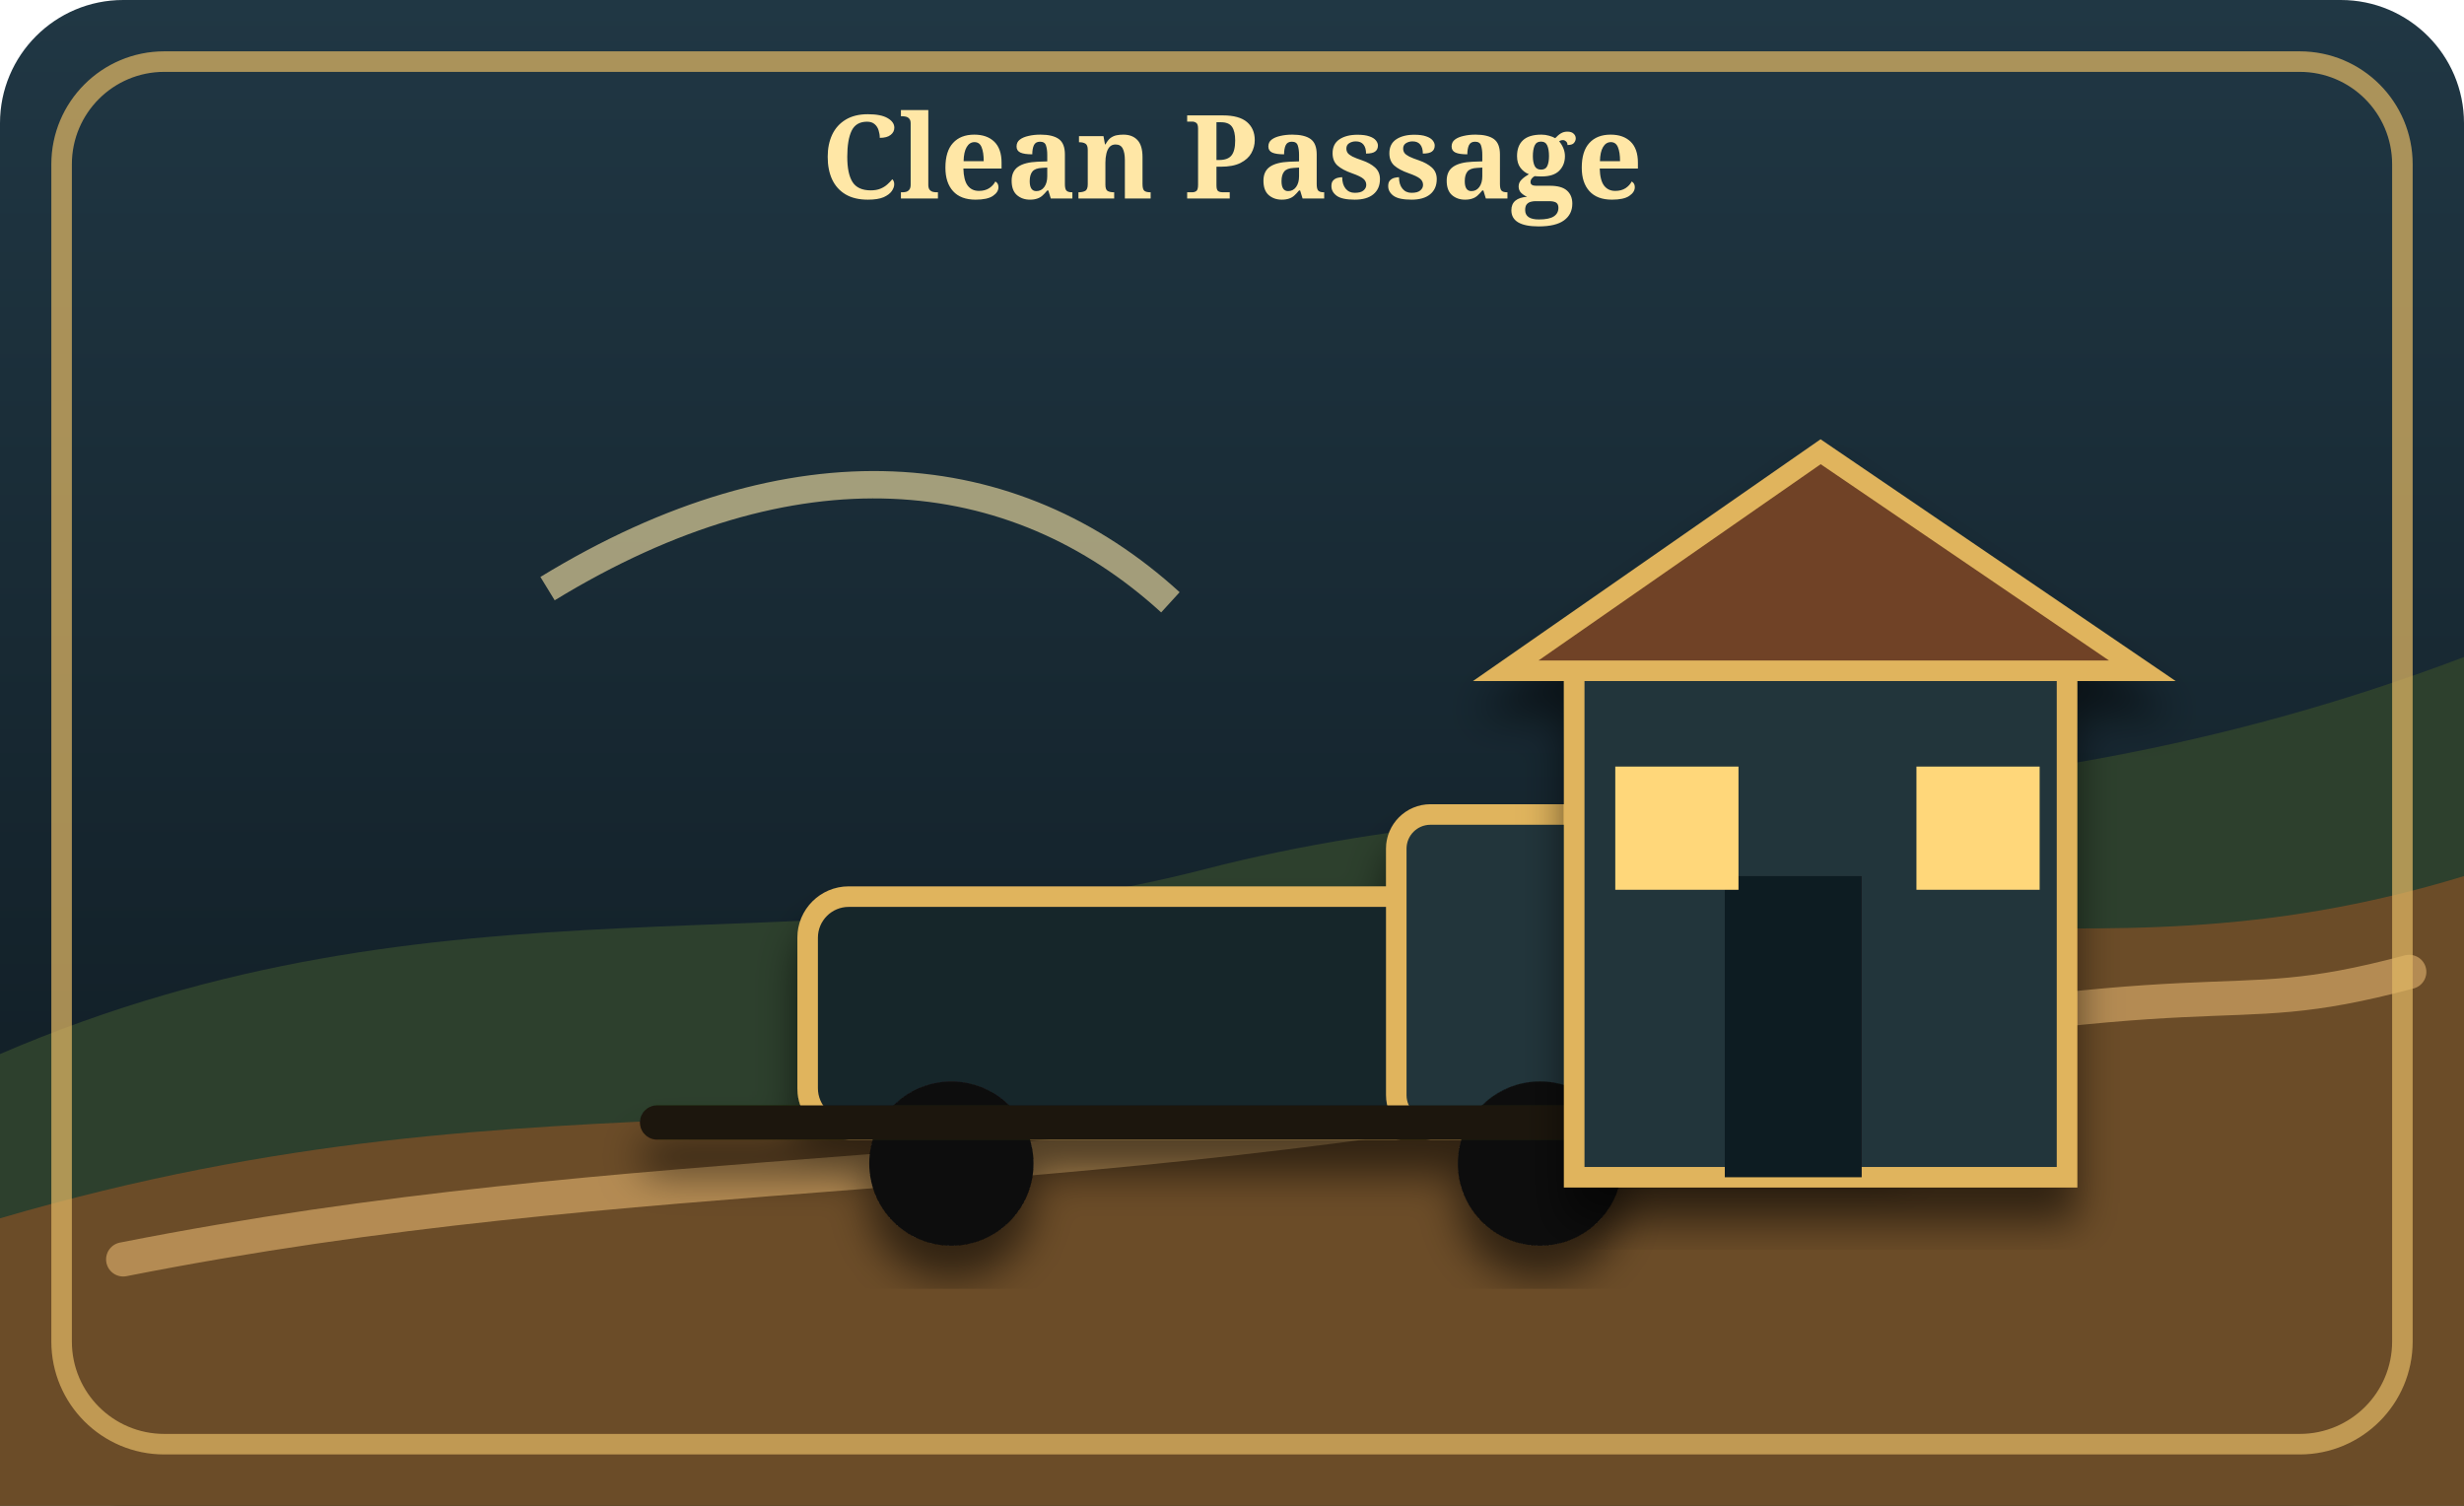
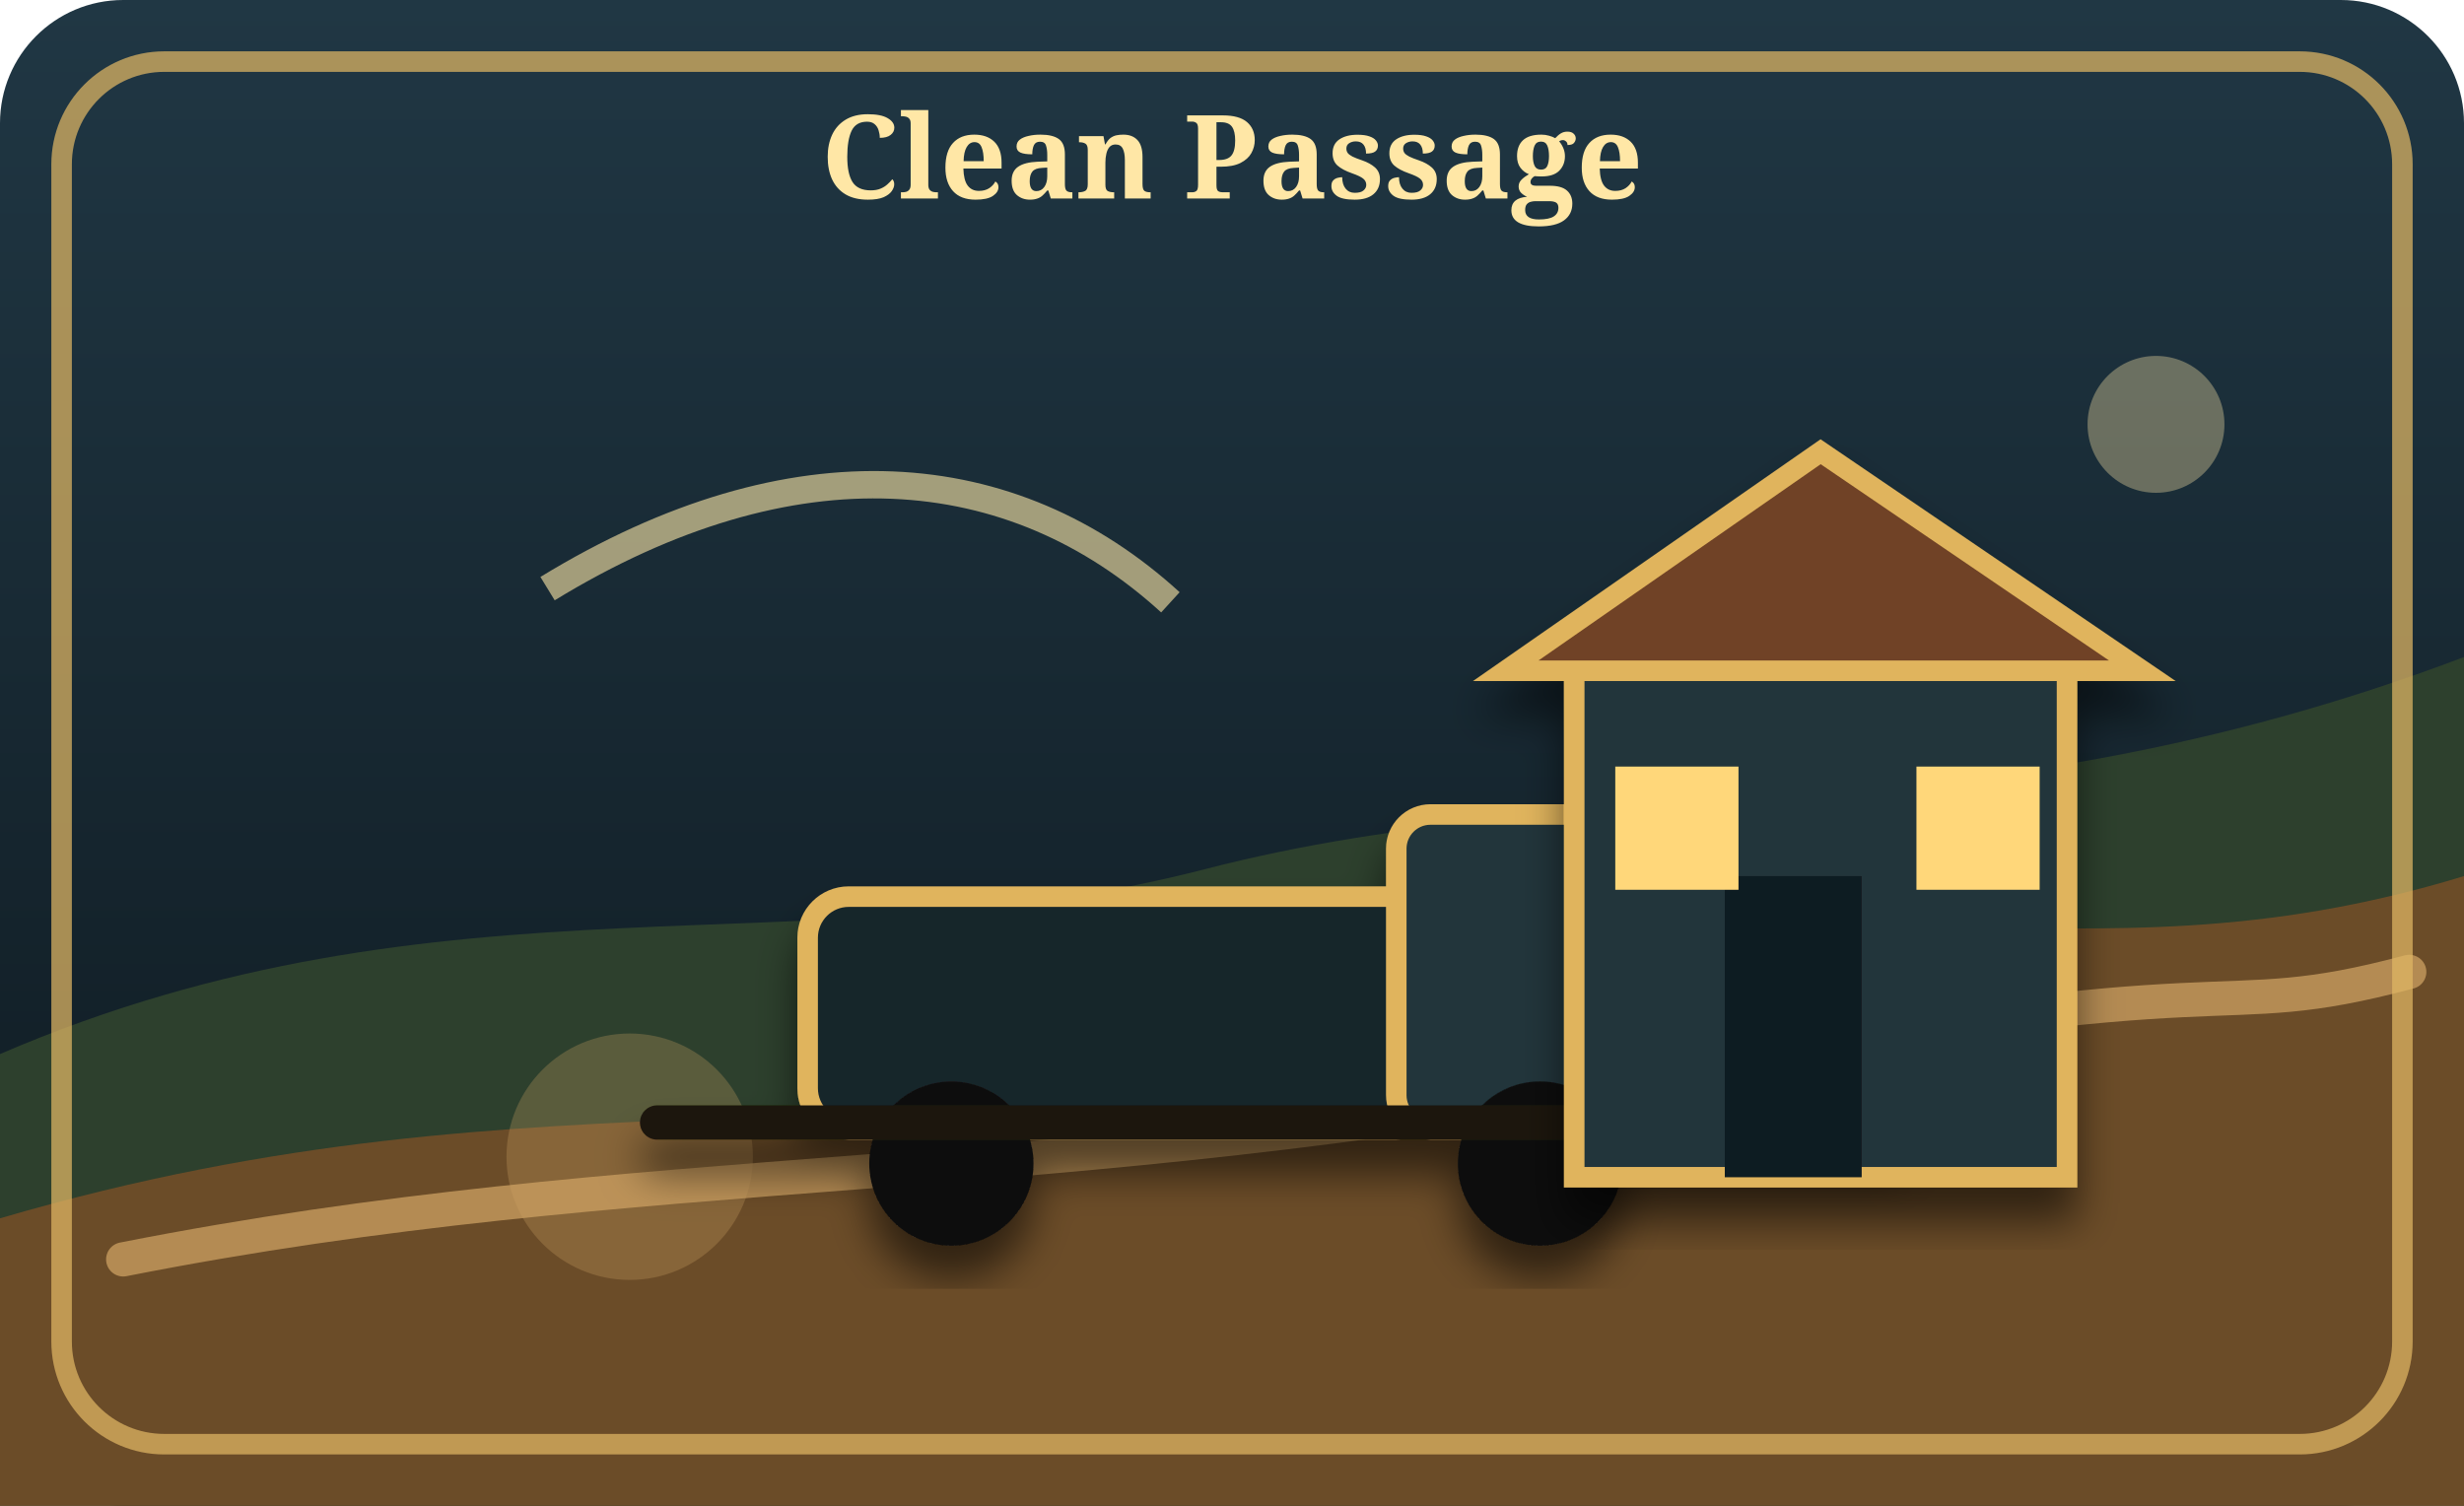
<svg xmlns="http://www.w3.org/2000/svg" viewBox="0 0 360 220" role="img" aria-label="Clean Passage">
  <defs>
+     <style>
+       .glint { animation: glint 2.8s ease-in-out infinite; transform-origin: center; }
+       .dust { animation: dust 3s ease-in-out infinite; }
+       .wire { animation: wire 2.4s steps(2, end) infinite; }
+       .rain { animation: rain 2.2s linear infinite; }
+       @keyframes glint { 0%, 100% { opacity: .28; transform: scale(.82); } 50% { opacity: .95; transform: scale(1.18); } }
+       @keyframes dust { 0%, 100% { opacity: .25; transform: translateX(-6px); } 50% { opacity: .65; transform: translateX(8px); } }
+       @keyframes wire { 0%, 100% { opacity: .35; } 50% { opacity: 1; } }
+       @keyframes rain { from { transform: translateX(-18px); } to { transform: translateX(18px); } }
+       @media (prefers-reduced-motion: reduce) { .glint, .dust, .wire, .rain { animation: none; } }
+     </style>
    <linearGradient id="sky" x1="0" x2="0" y1="0" y2="1">
      <stop offset="0" stop-color="#203744" />
      <stop offset="1" stop-color="#0d171d" />
    </linearGradient>
    <linearGradient id="gold" x1="0" x2="1">
      <stop offset="0" stop-color="#fff0ae" />
      <stop offset=".5" stop-color="#d59d3e" />
      <stop offset="1" stop-color="#fff1b8" />
    </linearGradient>
    <filter id="shadow">
      <feDropShadow dx="0" dy="5" stdDeviation="3" flood-color="#000" flood-opacity=".55" />
    </filter>
  </defs>
  <rect width="360" height="220" rx="18" fill="url(#sky)" />
  <path d="M0 154 C65 126 118 142 176 127 S286 124 360 96 V220 H0z" fill="#2d402d" />
  <path d="M0 178 C82 154 130 173 200 148 S301 146 360 128 V220 H0z" fill="#6b4c28" />
  <path d="M18 184 C94 169 154 174 242 157 S322 150 352 142" fill="none" stroke="#d0a464" stroke-width="5" stroke-linecap="round" opacity=".72" />
+   <circle class="dust" cx="92" cy="169" r="18" fill="#d0a464" opacity=".28" />
+   <circle class="glint" cx="315" cy="62" r="10" fill="#ffe9a8" opacity=".35" />
  <g filter="url(#shadow)">
    <rect x="118" y="131" width="92" height="34" rx="6" fill="#17262c" stroke="#e0b45d" stroke-width="3" />
    <rect x="204" y="119" width="44" height="46" rx="5" fill="#20343a" stroke="#e0b45d" stroke-width="3" />
    <circle cx="139" cy="170" r="12" fill="#111" />
    <circle cx="225" cy="170" r="12" fill="#111" />
    <path d="M96 164h180" stroke="#1b1510" stroke-width="5" stroke-linecap="round" />
  </g>
  <g filter="url(#shadow)">
    <path d="M230 94h72v78h-72z" fill="#24363a" stroke="#e0b45d" stroke-width="3" />
    <path d="M220 98l46-32 47 32z" fill="#704225" stroke="#e0b45d" stroke-width="3" />
    <rect x="252" y="128" width="20" height="44" fill="#111b20" />
    <rect x="236" y="112" width="18" height="18" fill="#ffd77a" />
    <rect x="280" y="112" width="18" height="18" fill="#ffd77a" />
  </g>
  <path d="M80 86c36-22 68-19 91 2" fill="none" stroke="#ffe9a8" stroke-width="4" opacity=".6" />
  <rect x="9" y="9" width="342" height="202" rx="15" fill="none" stroke="#e1b764" stroke-width="3" opacity=".72" />
  <text x="180" y="29" text-anchor="middle" font-family="Georgia,serif" font-size="17" font-weight="800" fill="#ffe7a6">Clean Passage</text>
</svg>
